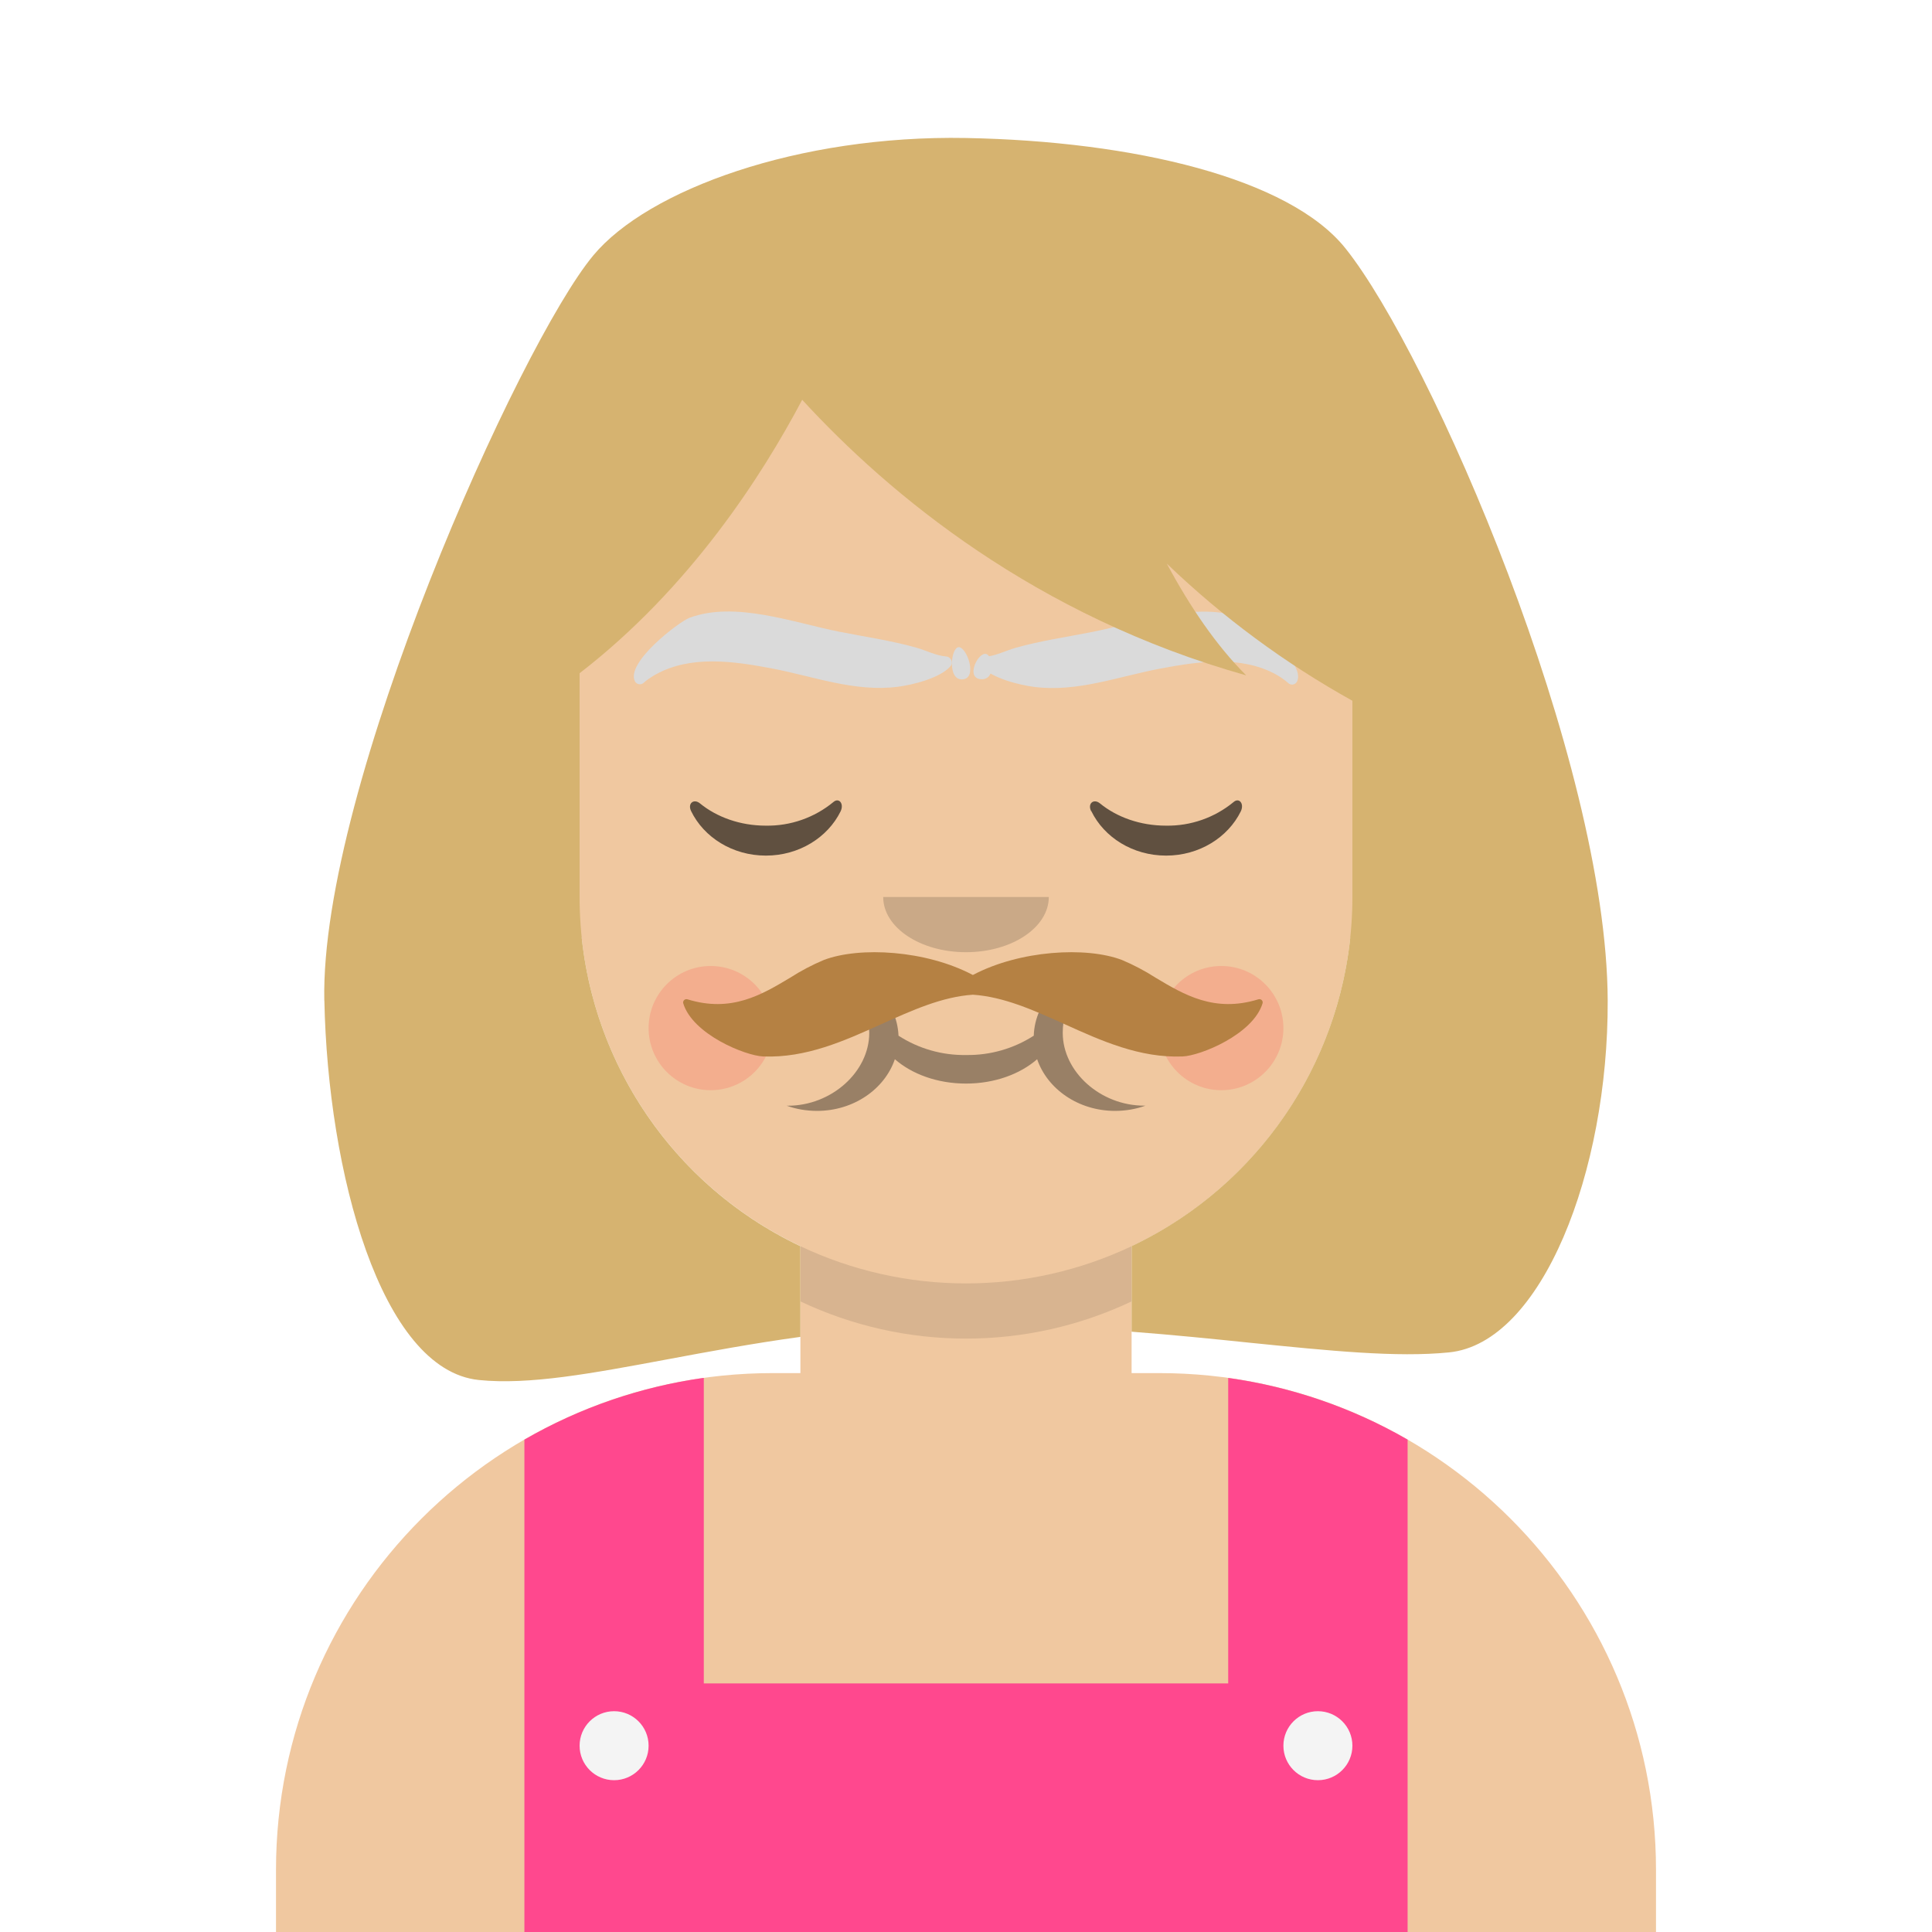
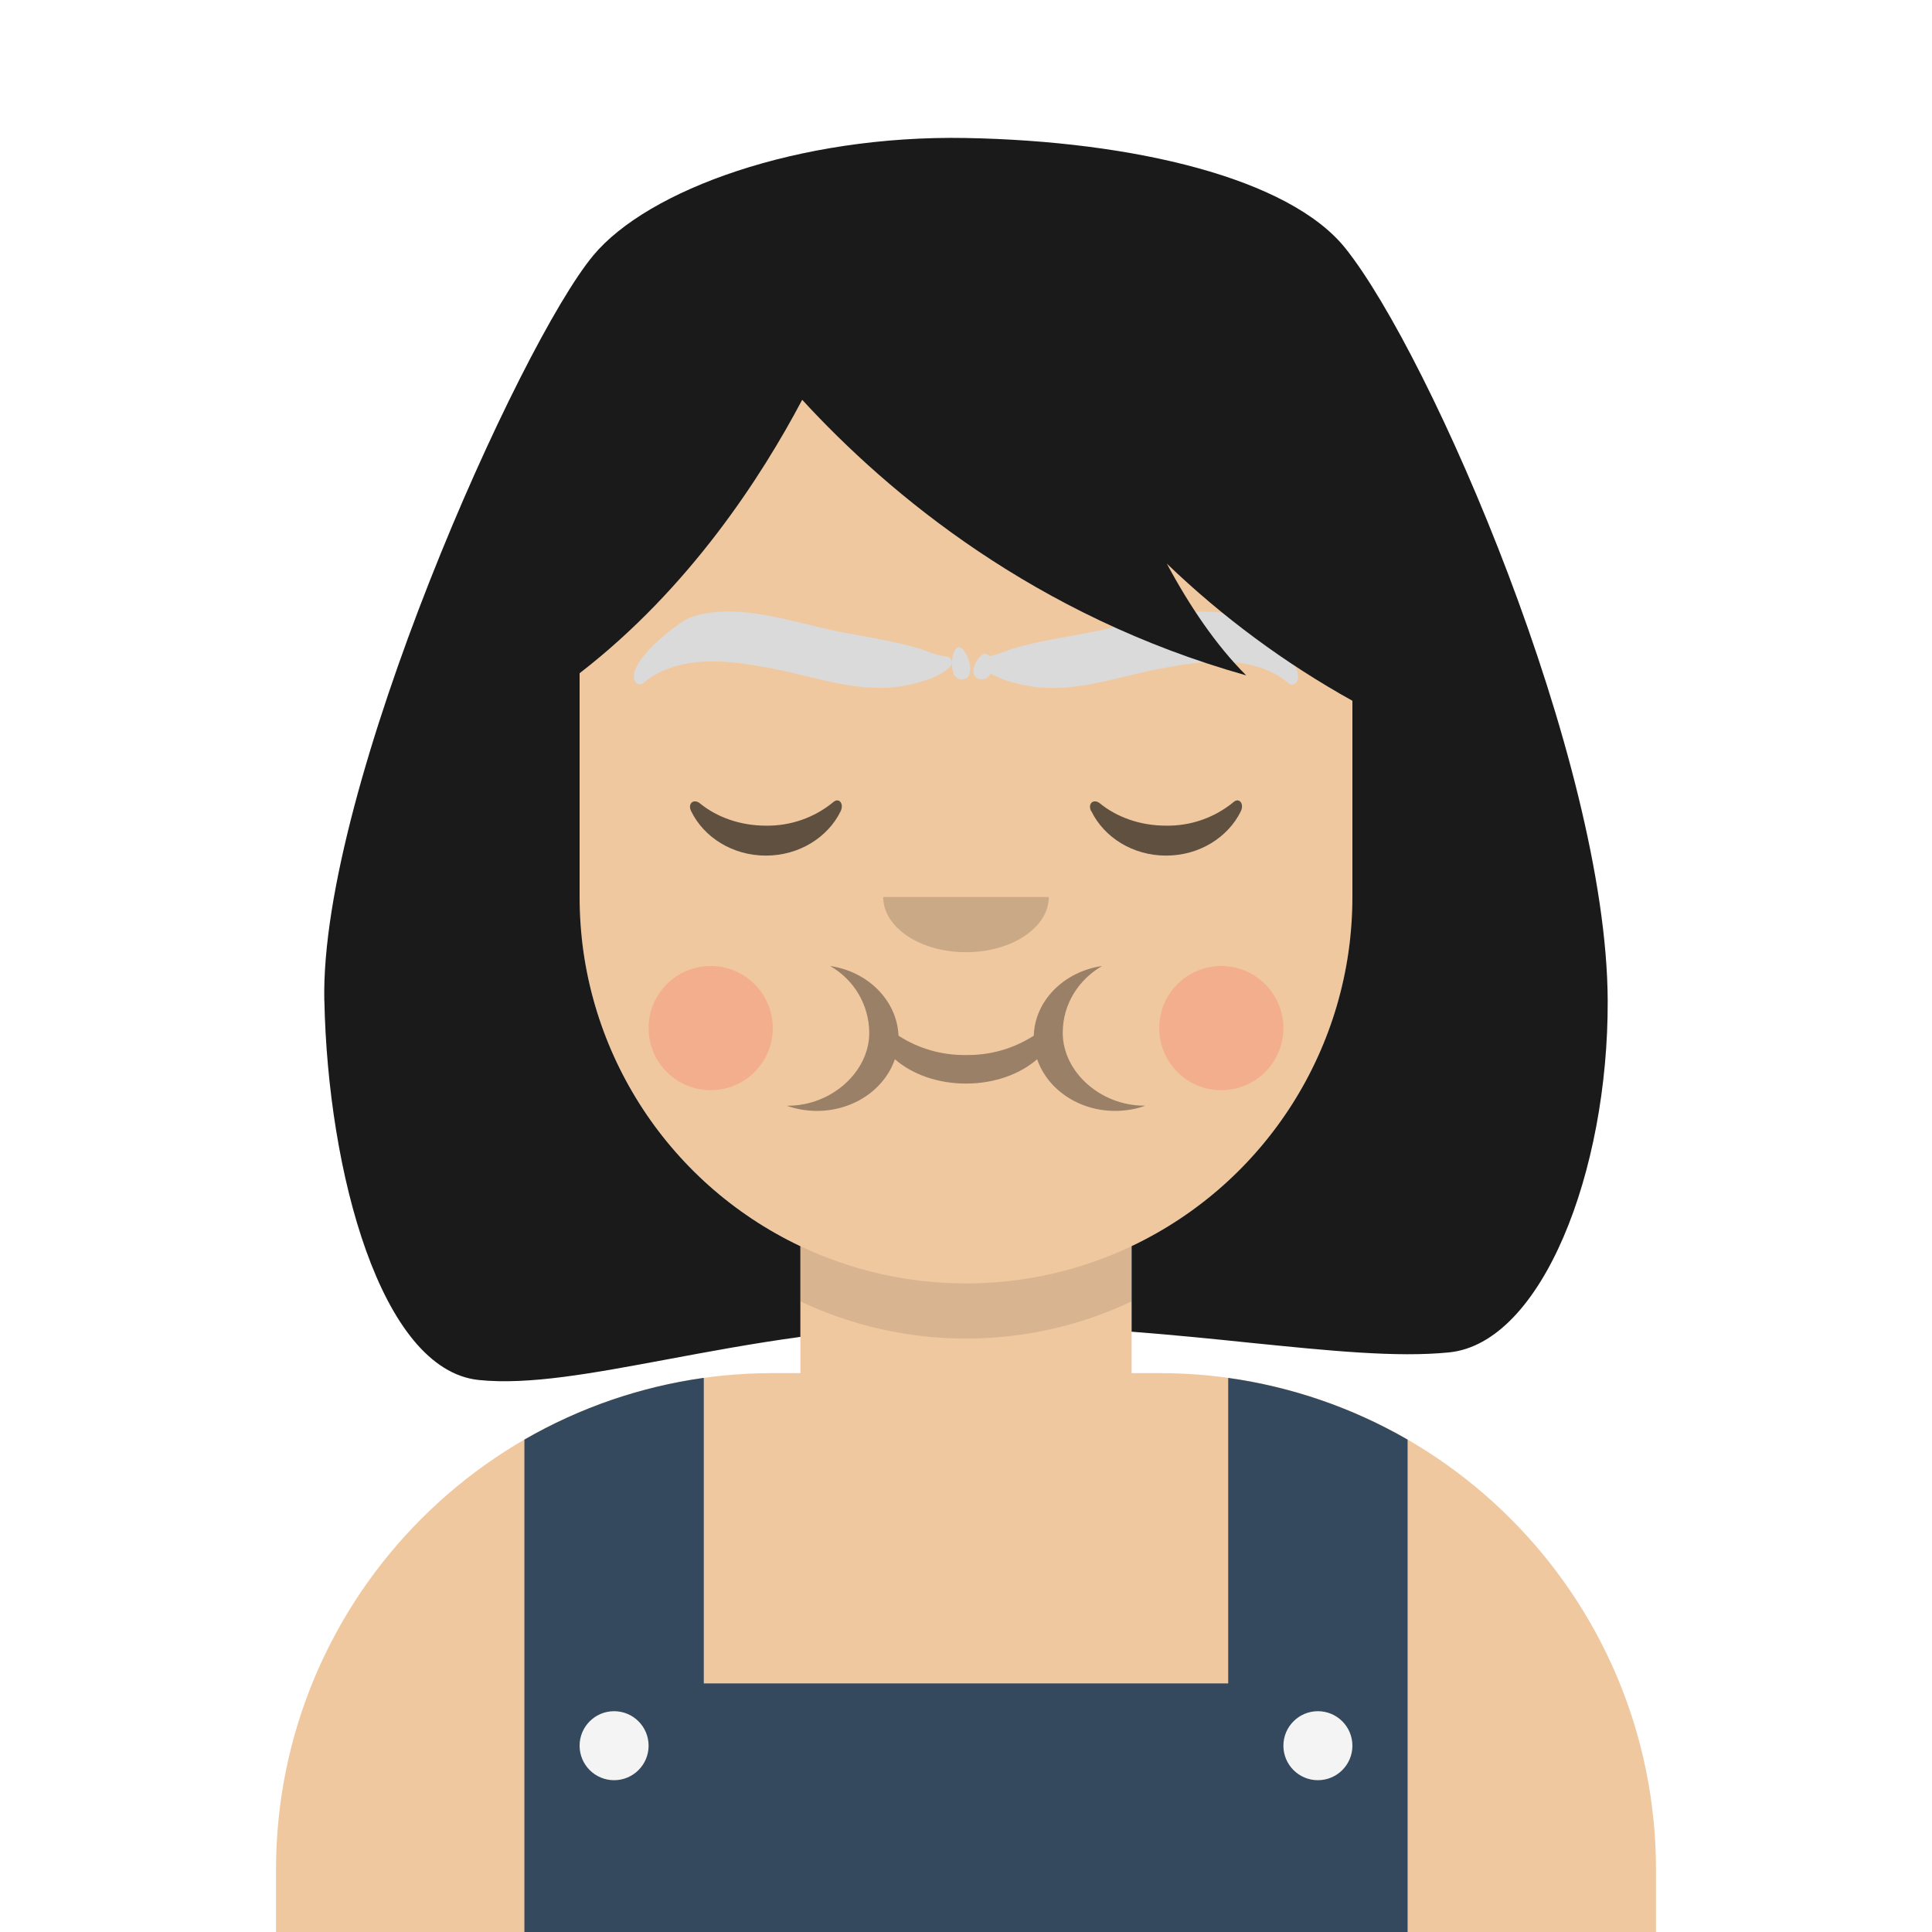
<svg xmlns="http://www.w3.org/2000/svg" viewBox="0 0 280 280" fill="none" shape-rendering="auto" aria-hidden="true">
  <defs>
    <g id="clothes-overall-341cc1bc">
-       <path d="M164 23.94V95.3H36V23.94a72 72 0 0 1 26-8.95v44.28h76V15a72 72 0 0 1 26 8.94" fill="#ff488e" />
+       <path d="M164 23.94V95.3H36V23.94a72 72 0 0 1 26-8.95v44.28h76V15a72 72 0 0 1 26 8.94" fill="#34495e" />
      <path d="M54 68.3a5 5 0 1 1-10 0 5 5 0 0 1 10 0m102 0a5 5 0 1 1-10 0 5 5 0 0 1 10 0" fill="#F4F4F4" />
    </g>
    <g id="mouth-eating-341cc1bc">
      <path d="M20 20.24q2.05.75 4.4.76c5.31 0 9.81-3.15 11.29-7.49 2.47 2.16 6.17 3.53 10.31 3.53s7.84-1.37 10.31-3.53C57.8 17.85 62.3 21 67.61 21q2.34-.01 4.4-.76h-.19c-6.33 0-11.8-4.9-11.8-10.56 0-4.18 2.32-7.72 5.7-9.68-5.5.8-9.74 5-9.9 10.1a17.6 17.6 0 0 1-9.8 2.8 17.5 17.5 0 0 1-9.8-2.8C36 5 31.8.8 26.3 0a11.2 11.2 0 0 1 5.68 9.68c0 5.66-5.47 10.57-11.8 10.57z" fill="black" fill-opacity=".6" opacity=".6" />
      <path d="M9 18A9 9 0 1 0 9 0a9 9 0 0 0 0 18m74 0a9 9 0 1 0 0-18 9 9 0 0 0 0 18" fill="#FF4646" fill-opacity=".2" />
    </g>
    <g id="nose-default-341cc1bc">
      <path fill-rule="evenodd" clip-rule="evenodd" d="M0 0c0 4.42 5.37 8 12 8s12-3.58 12-8" fill="black" fill-opacity=".16" />
    </g>
    <g id="eyes-closed-341cc1bc">
      <path fill-rule="evenodd" clip-rule="evenodd" d="M2.16 19.55C4.01 23.35 8.16 26 13 26c4.81 0 8.96-2.63 10.82-6.4.55-1.13-.24-2.05-1.03-1.37a15 15 0 0 1-9.8 3.43c-3.73 0-7.12-1.24-9.55-3.23-.9-.73-1.82.01-1.28 1.12m58 0c1.85 3.8 6 6.45 10.84 6.45 4.81 0 8.96-2.63 10.82-6.4.55-1.13-.24-2.05-1.03-1.37a15 15 0 0 1-9.8 3.43c-3.76 0-7.15-1.24-9.58-3.23-.9-.73-1.82.01-1.28 1.12" fill="black" fill-opacity=".6" />
    </g>
    <g id="eyebrows-unibrowNatural-341cc1bc">
      <path fill-rule="evenodd" clip-rule="evenodd" d="M88.26 7.6c1.46.56 9.19 6.43 7.86 9.16a.8.8 0 0 1-1.29.22 11 11 0 0 0-1.7-1.2c-5.11-2.83-11.3-1.92-16.74-.9-6.12 1.14-12.1 3.48-18.38 2.67-2.04-.26-6.08-1.22-7.63-2.96-.47-.53-.06-1.38.64-1.43 1.44-.11 2.86-.86 4.33-1.28 3.65-1.03 7.4-1.56 11.11-2.3 6.62-1.3 15.17-4.52 21.8-2" fill="#DADADA" />
      <path fill-rule="evenodd" clip-rule="evenodd" d="M50.9 12.76c-1.17.04-2.8 3.56-.56 3.68 2.23.11 1.73-3.72.56-3.68m-3.76.04q0-.01 0 0M8.02 7.56c-1.47.56-9.2 6.43-7.87 9.16.24.5.9.6 1.3.22.54-.52 1.57-1.11 1.7-1.18 5.1-2.84 11.3-1.93 16.73-.91 6.12 1.15 12.1 3.49 18.4 2.68 2.03-.26 6.07-1.22 7.6-2.96.48-.53.08-1.38-.62-1.43-1.44-.11-2.86-.86-4.33-1.28-3.65-1.03-7.4-1.56-11.12-2.3-6.62-1.3-15.17-4.52-21.8-2" fill="#DADADA" />
      <path fill-rule="evenodd" clip-rule="evenodd" d="M47.1 11.79c1.18.04 2.77 4.5.54 4.67-2.24.18-1.7-4.71-.53-4.67" fill="#DADADA" />
    </g>
    <g id="top-bob-341cc1bc">
-       <path d="M39 145c-.62-30.84 28.32-95.2 39-108 7.92-9.5 29.7-17.45 54-17s46.86 5.81 55 16c12.32 15.43 37.87 74.08 38 109 .1 24.8-9.54 49.66-23 51-7.6.76-17.26-.23-28.86-1.4-5.3-.55-11.02-1.13-17.14-1.6v-12.4a56 56 0 0 0 32-50.6v-28.44a130 130 0 0 1-26.9-19.88c3.35 6.24 7.19 11.9 11.51 16.2-30.54-8.59-51.7-26.16-64.35-39.94C102.4 69.02 91.97 85.24 76 97.57V130a56 56 0 0 0 32 50.61v13.14c-6.94.95-13.4 2.16-19.35 3.27-10.85 2.02-19.98 3.73-27.26 2.98-14.22-1.47-21.88-30.2-22.38-55" fill="#d6b370" />
-     </g>
-     <g id="facialHair-moustacheFancy-341cc1bc">
-       <path d="M60 43.3c6.8-3.59 16.42-4.15 21.61-2.17a32 32 0 0 1 4.84 2.55c4.13 2.47 8.55 5.12 14.91 3.15.37-.12.73.2.62.58-1.37 4.5-9 7.6-11.6 7.7-6.2.24-11.75-2.26-17.13-4.7-4.44-2-8.77-3.95-13.25-4.25-4.48.3-8.8 2.26-13.25 4.26-5.38 2.43-10.92 4.93-17.13 4.69-2.6-.1-10.23-3.2-11.6-7.7-.1-.37.25-.7.62-.58 6.36 1.97 10.78-.68 14.9-3.15a32 32 0 0 1 4.85-2.55c5.2-1.98 14.82-1.42 21.6 2.17" fill="#b58143" />
+       <path d="M39 145c-.62-30.84 28.32-95.2 39-108 7.92-9.5 29.7-17.45 54-17s46.86 5.81 55 16c12.32 15.43 37.87 74.08 38 109 .1 24.8-9.54 49.66-23 51-7.6.76-17.26-.23-28.86-1.4-5.3-.55-11.02-1.13-17.14-1.6v-12.4a56 56 0 0 0 32-50.6v-28.44a130 130 0 0 1-26.9-19.88c3.35 6.24 7.19 11.9 11.51 16.2-30.54-8.59-51.7-26.16-64.35-39.94C102.4 69.02 91.97 85.24 76 97.57V130a56 56 0 0 0 32 50.61v13.14c-6.94.95-13.4 2.16-19.35 3.27-10.85 2.02-19.98 3.73-27.26 2.98-14.22-1.47-21.88-30.2-22.38-55" fill="#1a1a1a" />
    </g>
    <clipPath id="clip-341cc1bc">
      <rect width="280" height="280" rx="0" ry="0" />
    </clipPath>
  </defs>
  <g clip-path="url(#clip-341cc1bc)">
    <path d="M140 36a56 56 0 0 0-56 56v6.17A12 12 0 0 0 74 110v14a12 12 0 0 0 10.3 11.88A56 56 0 0 0 116 180.6V199h-4a72 72 0 0 0-72 72v9h200v-9a72 72 0 0 0-72-72h-4v-18.38a56 56 0 0 0 31.7-44.73A12 12 0 0 0 206 124v-14a12 12 0 0 0-10-11.83V92a56 56 0 0 0-56-56" fill="#f0c8a0" />
    <path d="M116 180.61v8a56 56 0 0 0 24 5.39 56 56 0 0 0 24-5.39v-8a56 56 0 0 1-24 5.39 56 56 0 0 1-24-5.39" fill="black" fill-opacity=".1" />
    <use transform="translate(40 184.7)" href="#clothes-overall-341cc1bc" />
    <use transform="translate(94 140)" href="#mouth-eating-341cc1bc" />
    <use transform="translate(128 130)" href="#nose-default-341cc1bc" />
    <use transform="translate(98 98)" href="#eyes-closed-341cc1bc" />
    <use transform="translate(91.86 82)" href="#eyebrows-unibrowNatural-341cc1bc" />
    <use transform="translate(8)" href="#top-bob-341cc1bc" />
-     <use transform="translate(81 98)" href="#facialHair-moustacheFancy-341cc1bc" />
  </g>
</svg>
